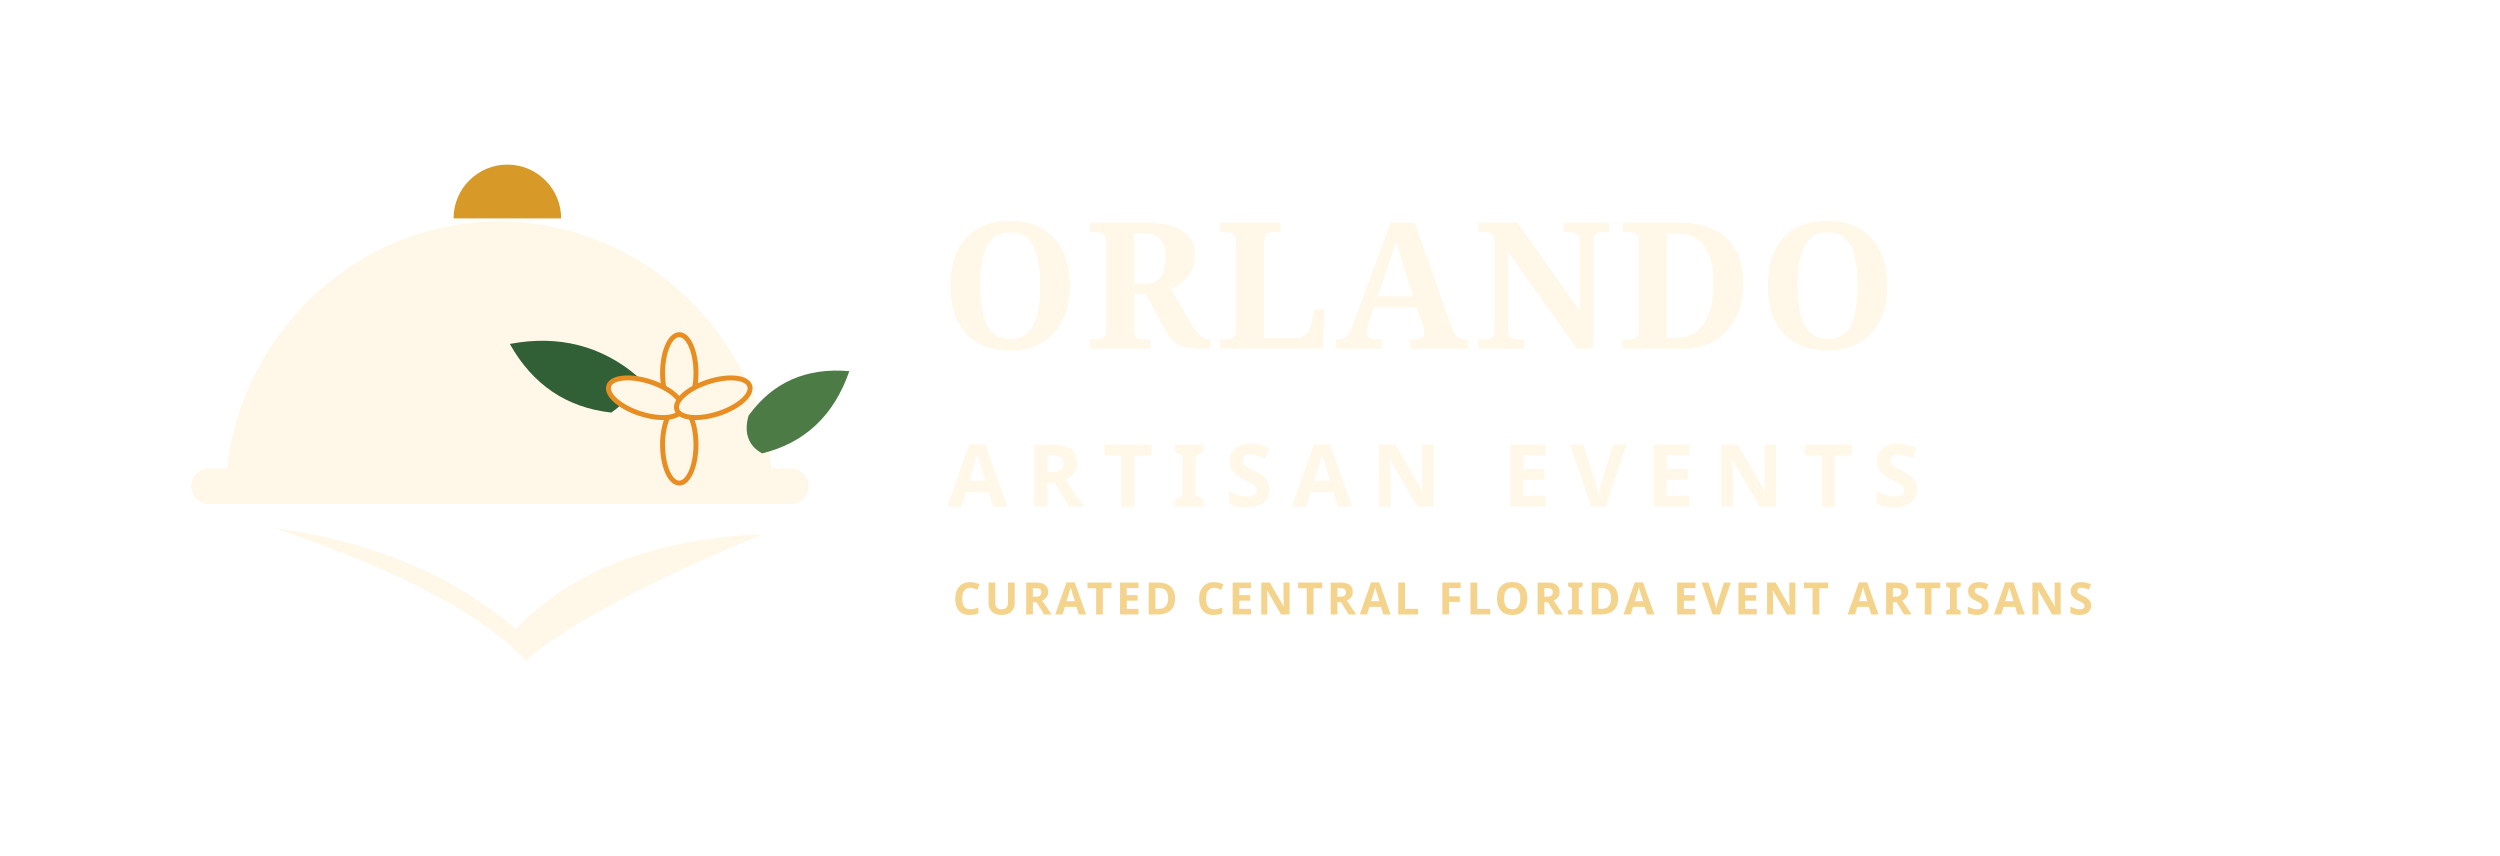
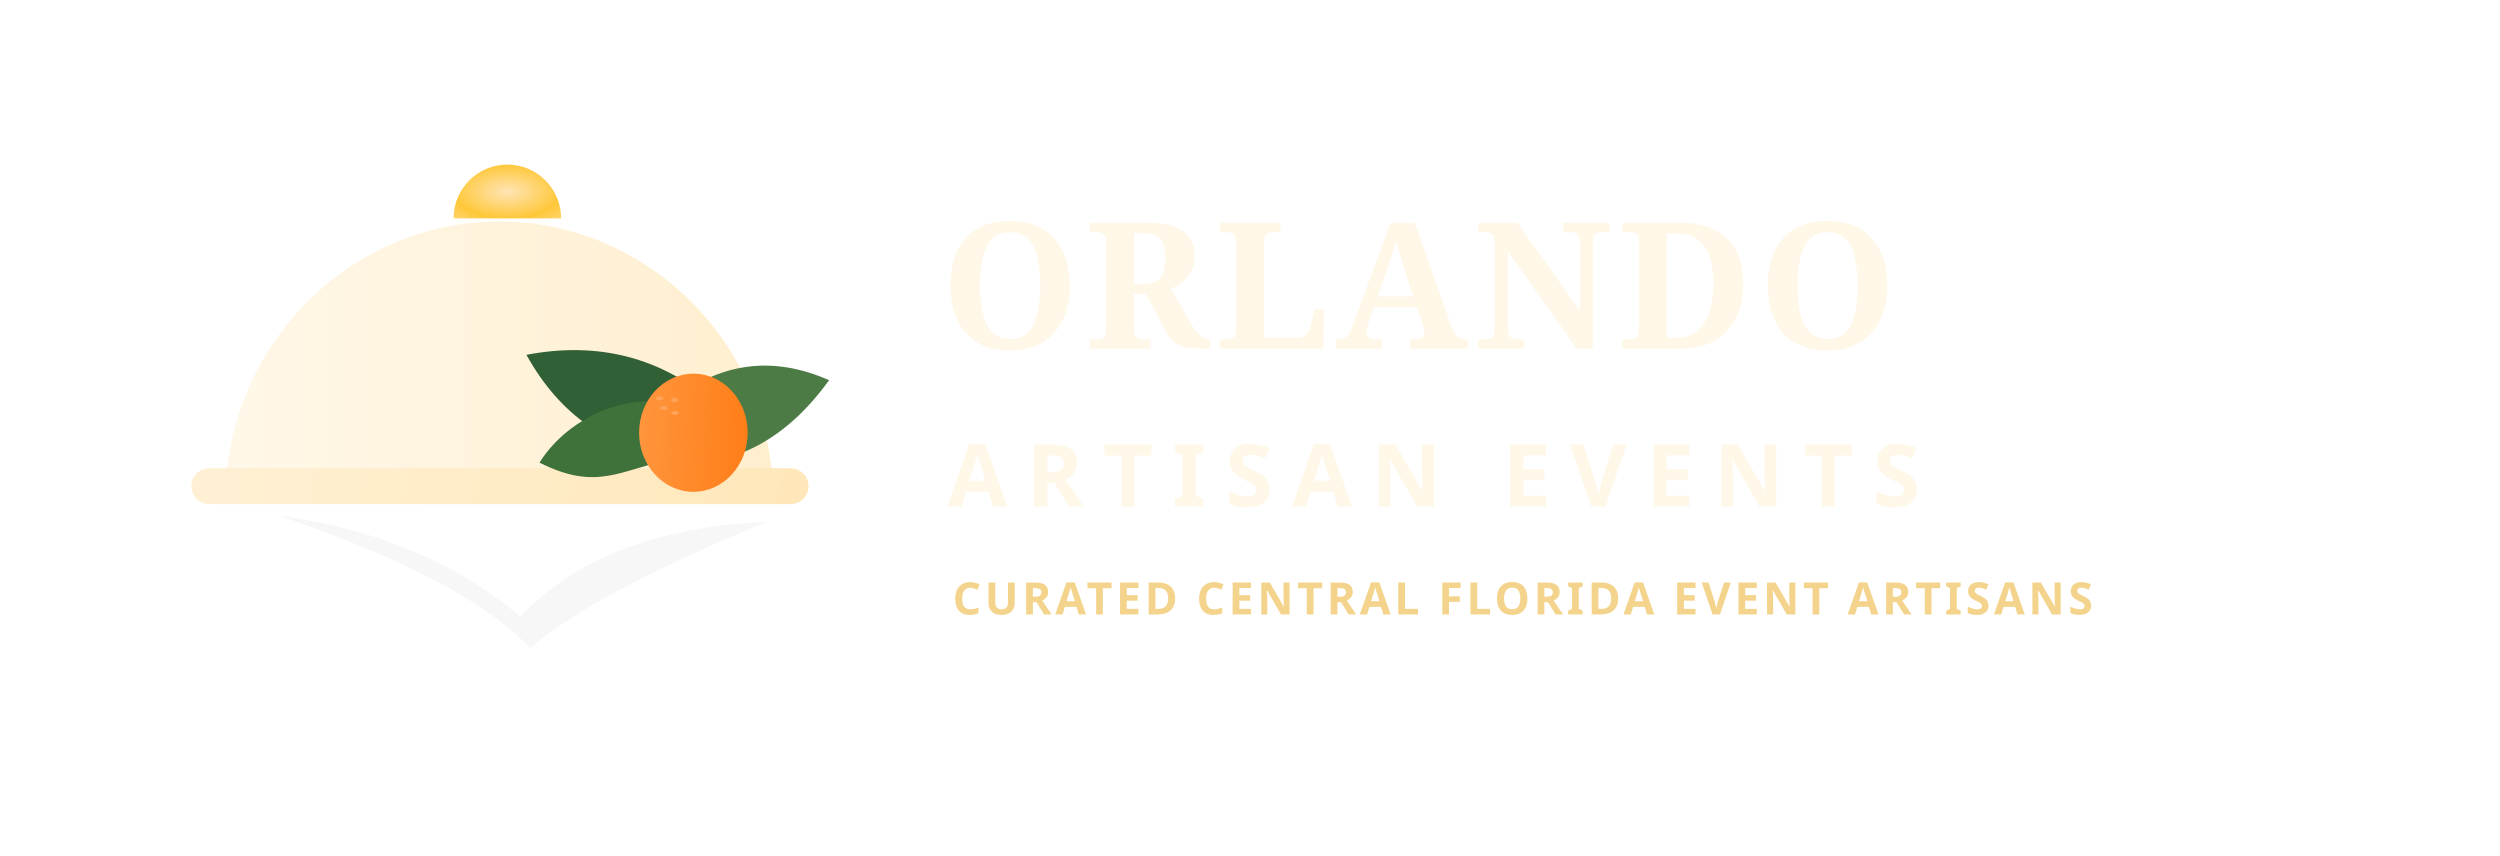
- <svg xmlns="http://www.w3.org/2000/svg" viewBox="0 0 1900 650" role="img" aria-labelledby="title desc">
-   <defs>
-     <style>.light{fill:#fff7e8}.gold{fill:#d79a29}.leaf{fill:#315f36}.leaf2{fill:#4c7b45}.petal{fill:#fff7e8;stroke:#e88d22;stroke-width:8}.blossom-center{fill:#e88d22}.small{font-family:"Noto Sans",Arial,sans-serif;font-weight:700;letter-spacing:.22em}.serif{font-family:"Noto Serif",Georgia,serif;font-weight:760;letter-spacing:.03em}</style>
+ <svg xmlns="http://www.w3.org/2000/svg" xmlns:xlink="http://www.w3.org/1999/xlink" viewBox="0 0 1900 650" role="img" aria-labelledby="title desc" version="1.1" id="svg11">
+   <defs id="defs1">
+     <linearGradient id="linearGradient28">
+       <stop style="stop-color:#ffe4b6;stop-opacity:1;" offset="0" id="stop29" />
+       <stop style="stop-color:#ffc839;stop-opacity:1;" offset="1" id="stop30" />
+     </linearGradient>
+     <linearGradient id="linearGradient21">
+       <stop style="stop-color:#fff7e8;stop-opacity:1;" offset="0" id="stop21" />
+       <stop style="stop-color:#ffefcf;stop-opacity:1;" offset="1" id="stop22" />
+     </linearGradient>
+     <linearGradient id="linearGradient19">
+       <stop style="stop-color:#fff0d4;stop-opacity:1;" offset="0" id="stop19" />
+       <stop style="stop-color:#ffe7b9;stop-opacity:1;" offset="1" id="stop20" />
+     </linearGradient>
+     <linearGradient id="linearGradient17">
+       <stop style="stop-color:#ff953d;stop-opacity:1;" offset="0" id="stop17" />
+       <stop style="stop-color:#ff7e18;stop-opacity:1;" offset="1" id="stop18" />
+     </linearGradient>
+     <style id="style1">.light{fill:#fff7e8}.gold{fill:#d79a29}.leaf{fill:#315f36}.leaf2{fill:#4c7b45}.petal{fill:#fff7e8;stroke:#e88d22;stroke-width:8}.blossom-center{fill:#e88d22}.small{font-family:"Noto Sans",Arial,sans-serif;font-weight:700;letter-spacing:.22em}.serif{font-family:"Noto Serif",Georgia,serif;font-weight:760;letter-spacing:.03em}</style>
+     <linearGradient xlink:href="#linearGradient17" id="linearGradient18" x1="-64.865" y1="33.994" x2="110.511" y2="43.185" gradientUnits="userSpaceOnUse" />
+     <linearGradient xlink:href="#linearGradient19" id="linearGradient20" x1="95.168" y1="471.786" x2="1074.832" y2="662.214" gradientUnits="userSpaceOnUse" />
+     <linearGradient xlink:href="#linearGradient21" id="linearGradient22" x1="142" y1="349.5" x2="1026" y2="349.5" gradientUnits="userSpaceOnUse" />
+     <radialGradient xlink:href="#linearGradient28" id="radialGradient30" cx="597" cy="90.5" fx="597" fy="90.5" r="87" gradientTransform="matrix(1,0,0,0.5,0,45.25)" gradientUnits="userSpaceOnUse" spreadMethod="reflect" />
  </defs>
-   <g transform="translate(105 103) scale(.47)">
-     <path d="M684 134c0-48-39-87-87-87s-87 39-87 87h174Z" class="gold" />
-     <path d="M142 560h884c-15-235-209-421-442-421S157 325 142 560Z" class="light" />
-     <rect x="86" y="538" width="998" height="58" rx="29" class="light" />
-     <path d="M222 635c156 21 285 75 389 163 90-95 225-146 398-153-186 77-313 145-382 204-68-73-201-144-405-214Z" class="light" />
-     <g transform="translate(875 442)">
-       <path d="M-110 6c-72-8-127-45-164-111 79-15 149 3 207 53-7 24-22 44-43 58Z" class="leaf" />
-       <path d="M112 11c39-54 93-78 163-72-25 72-72 116-141 133-22-12-30-33-22-61Z" class="leaf2" />
-       <circle cx="0" cy="0" r="17" class="blossom-center" />
-       <ellipse cx="0" cy="-58" rx="27" ry="62" class="petal" />
-       <ellipse cx="0" cy="58" rx="27" ry="62" class="petal" />
-       <ellipse cx="-55" cy="-18" rx="27" ry="62" class="petal" transform="rotate(-72 -55 -18)" />
-       <ellipse cx="55" cy="-18" rx="27" ry="62" class="petal" transform="rotate(72 55 -18)" />
+   <g transform="translate(105 103) scale(.47)" id="g9">
+     <path d="M684 134c0-48-39-87-87-87s-87 39-87 87h174Z" class="gold" id="path1" style="fill:url(#radialGradient30);fill-rule:nonzero" />
+     <path d="M142 560h884c-15-235-209-421-442-421S157 325 142 560Z" class="light" id="path2" style="fill:url(#linearGradient22)" />
+     <rect x="86" y="538" width="998" height="58" rx="29" class="light" id="rect2" style="fill:url(#linearGradient20);fill-opacity:1" />
+     <path d="m 228.712,614.863 c 156,21 285,75 389,163 90,-95 225,-146 398,-153 -186,77 -313,145 -382,204 -68,-73 -201,-144 -405,-214 z" class="light" id="path3" style="fill:#f7f7f7;fill-opacity:1" />
+     <g transform="translate(875,442)" id="g8" style="display:inline">
+       <path d="M -6.039,78.158 C -111.893,66.228 -192.753,11.049 -247.15,-87.379 -131.005,-109.749 -28.092,-82.905 57.18,-8.338 46.888,27.453 24.835,57.28 -6.039,78.158 Z" class="leaf" id="path4" style="stroke-width:1.481" />
+       <path d="M -13.589,81.515 C -96.68,99.461 -133.631,133.403 -225.977,86.946 -179.006,10.973 -71.149,-35.375 12.273,-0.42 13.573,29.433 4.464,57.752 -13.589,81.515 Z" class="leaf" id="path4-7" style="fill:#3f713b;fill-opacity:1;stroke-width:1.185" />
+       <path d="M -13.902,-11.946 C 65.686,-75.188 150.619,-86.808 242.25,-46.357 172.629,50.106 87.204,94.792 -14.521,89.196 -38.286,61.353 -38.649,26.342 -13.902,-11.946 Z" class="leaf2" id="path5" style="stroke-width:1.499" />
+       <ellipse style="fill:url(#linearGradient18);stroke-width:32.575;stroke-miterlimit:4.3" id="path11" cx="22.823" cy="38.59" rx="87.808" ry="95.521" />
+       <ellipse style="fill:#ffa359;fill-opacity:1;stroke-width:2.432;stroke-miterlimit:4.3" id="path18" cx="501.304" cy="302.758" rx="2.912" ry="1.495" transform="matrix(2.12766,0,0,2.12766,-1098.404,-661.1489)" />
+       <ellipse style="fill:#ffa359;fill-opacity:1;stroke-width:2.432;stroke-miterlimit:4.3" id="path18-9" cx="504.397" cy="310.082" rx="2.912" ry="1.495" transform="matrix(2.12766,0,0,2.12766,-1098.404,-661.1489)" />
+       <ellipse style="fill:#ffa359;fill-opacity:1;stroke-width:2.432;stroke-miterlimit:4.3" id="path18-7" cx="512.729" cy="304.029" rx="2.912" ry="1.495" transform="matrix(2.12766,0,0,2.12766,-1098.404,-661.1489)" />
+       <ellipse style="fill:#ffa359;fill-opacity:1;stroke-width:2.432;stroke-miterlimit:4.3" id="path18-3" cx="512.96" cy="313.87" rx="2.912" ry="1.495" transform="matrix(2.12766,0,0,2.12766,-1098.404,-661.1489)" />
    </g>
  </g>
-   <text x="715" y="265" class="serif" font-size="134" fill="#fff7e8">ORLANDO</text>
-   <text x="720" y="385" class="small" font-size="66" fill="#fff7e8">ARTISAN EVENTS</text>
-   <text x="724" y="467" font-family="Noto Sans, Arial, sans-serif" font-size="34" font-weight="600" letter-spacing=".08em" fill="#f4d48c">CURATED CENTRAL FLORIDA EVENT ARTISANS</text>
+   <text x="715" y="265" class="serif" font-size="134" fill="#fff7e8" id="text9">ORLANDO</text>
+   <text x="720" y="385" class="small" font-size="66" fill="#fff7e8" id="text10">ARTISAN EVENTS</text>
+   <text x="724" y="467" font-family="Noto Sans, Arial, sans-serif" font-size="34" font-weight="600" letter-spacing=".08em" fill="#f4d48c" id="text11">CURATED CENTRAL FLORIDA EVENT ARTISANS</text>
</svg>
